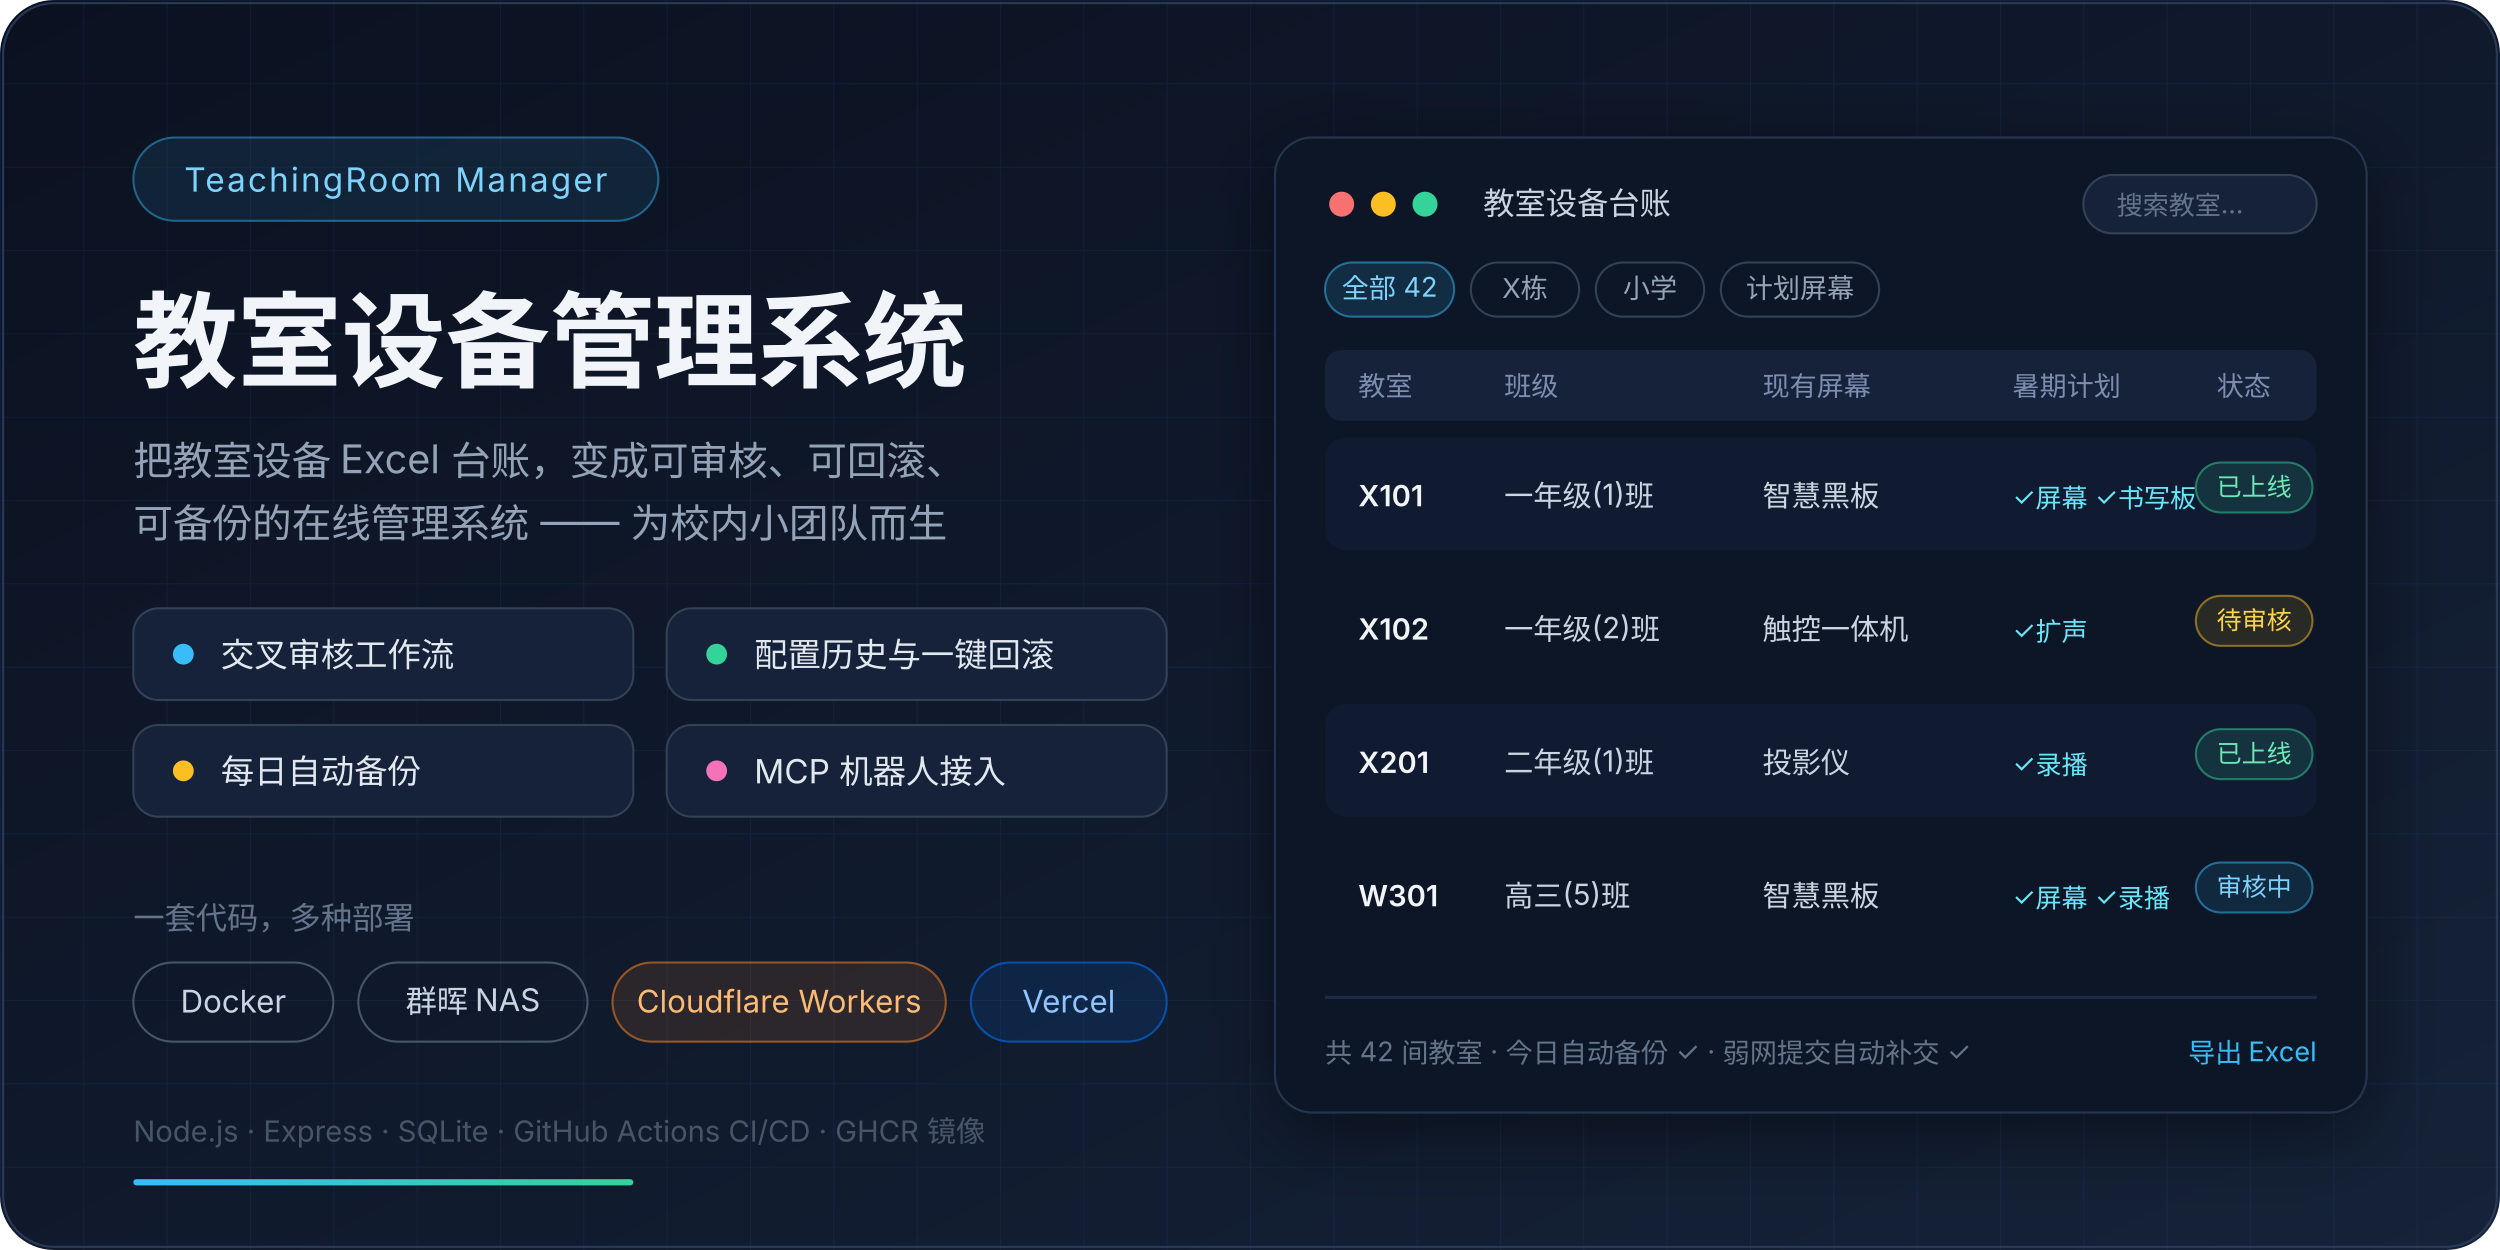
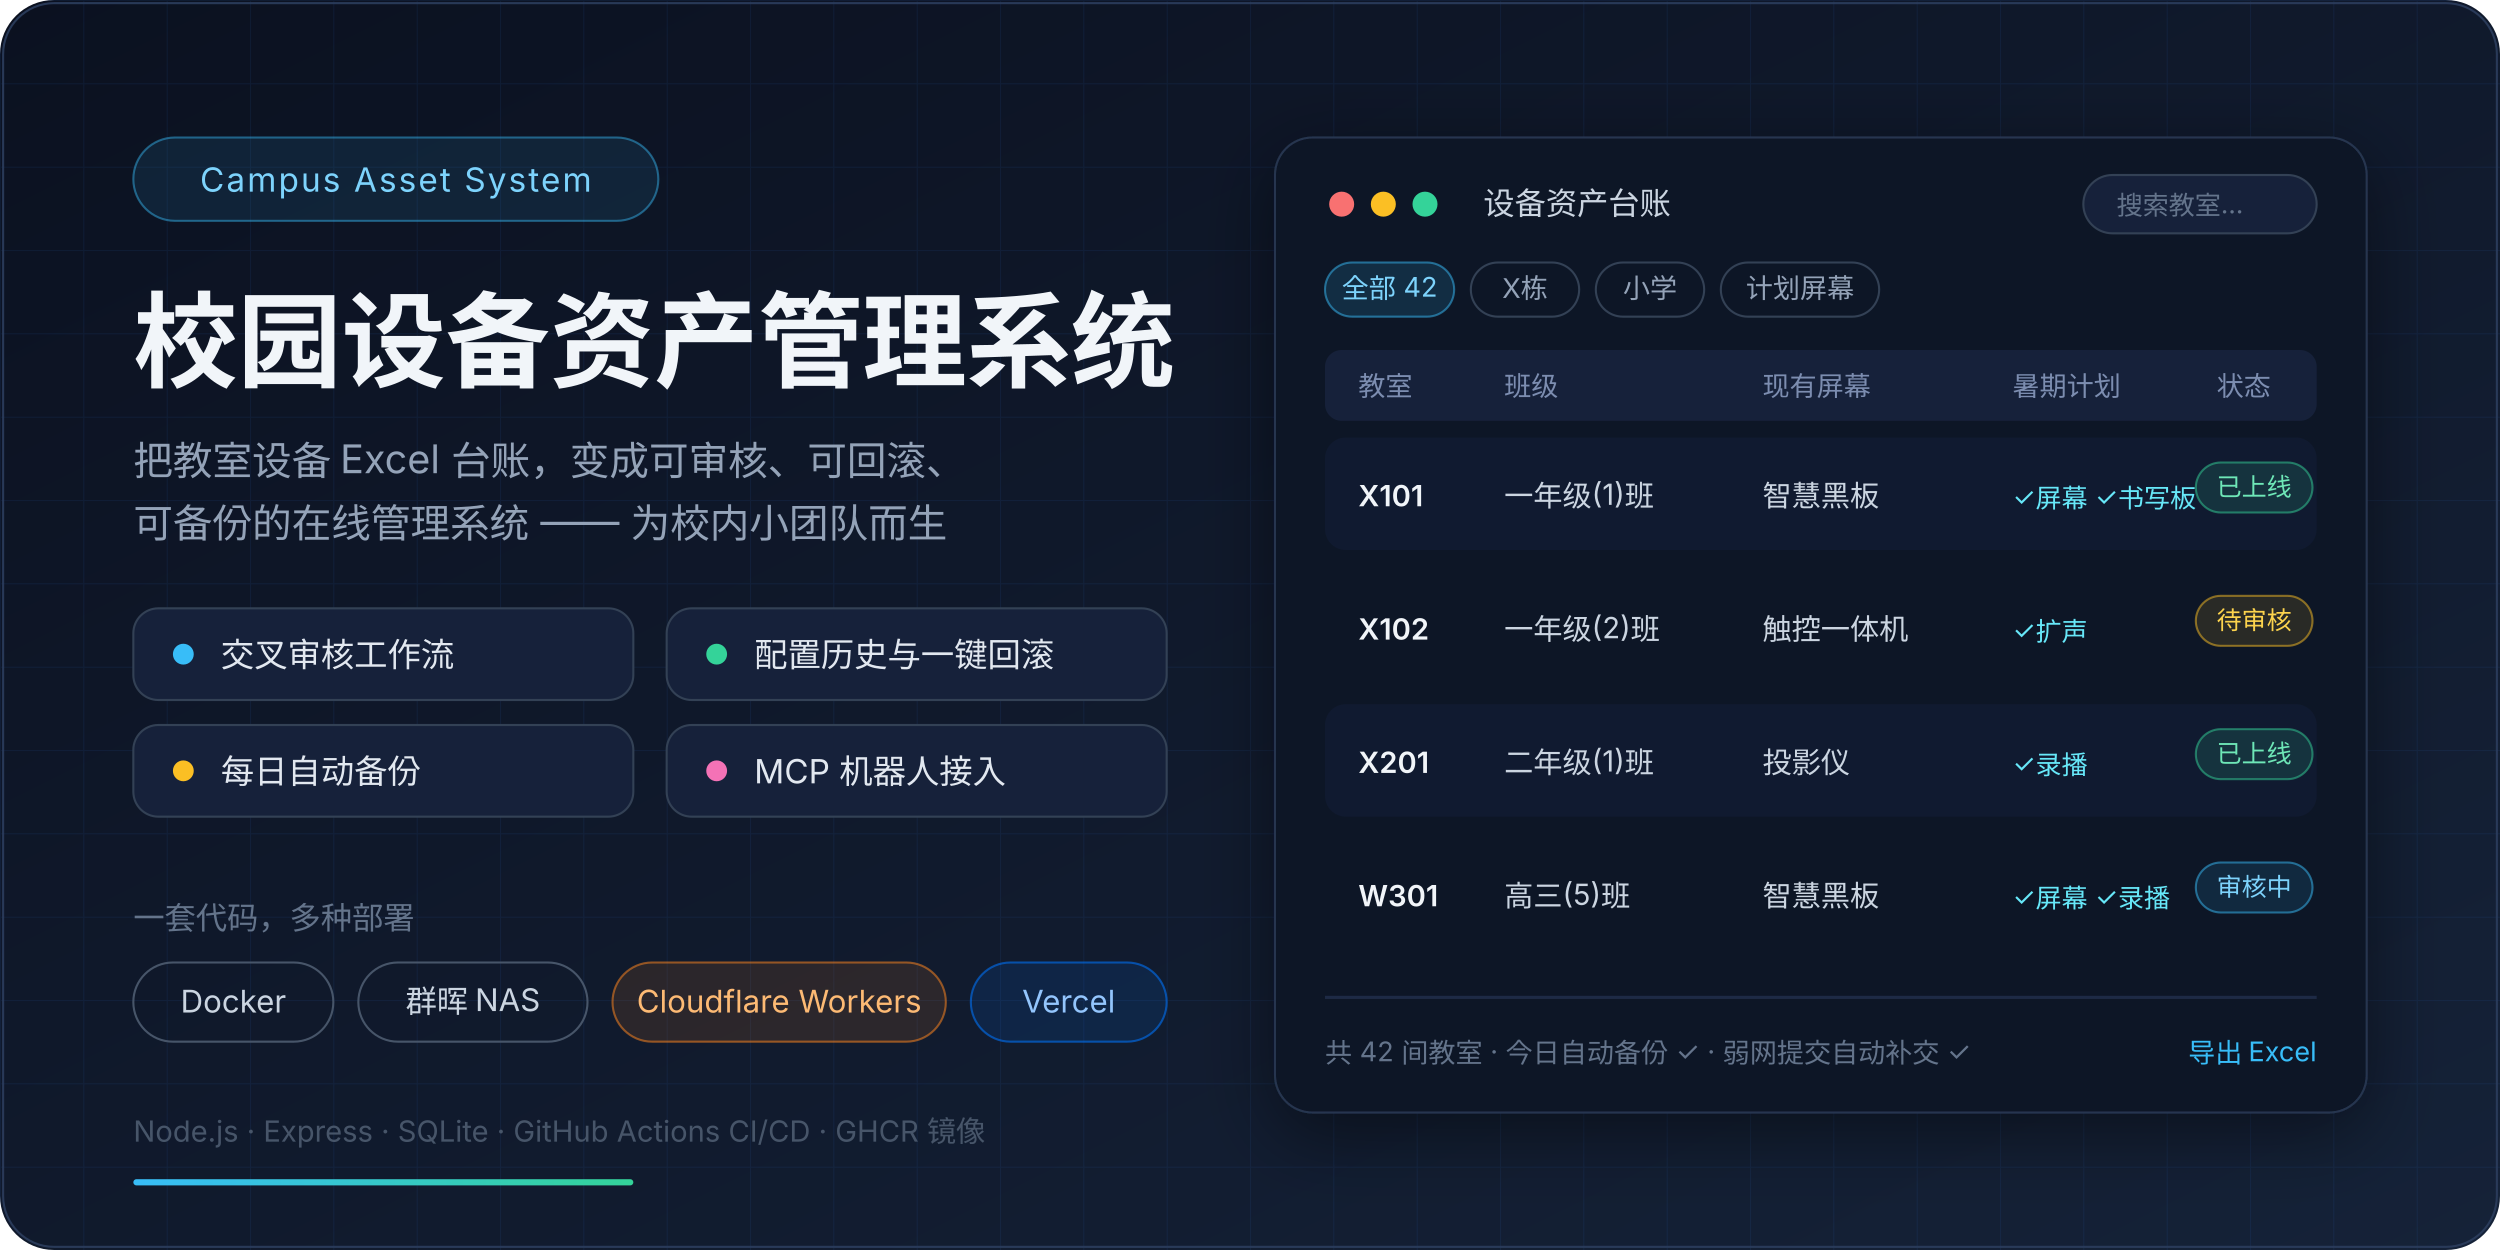
- <svg xmlns="http://www.w3.org/2000/svg" width="1200" height="600" viewBox="0 0 1200 600" role="img" aria-label="教室设备管理系统 TeachingRoom Manager 预览">
+ <svg xmlns="http://www.w3.org/2000/svg" width="1200" height="600" viewBox="0 0 1200 600" role="img" aria-label="校园设备资产管理系统预览">
  <defs>
    <linearGradient id="bg" x1="0" y1="0" x2="1" y2="1">
      <stop offset="0" stop-color="#0b1120" />
      <stop offset="1" stop-color="#152238" />
    </linearGradient>
    <linearGradient id="accent" x1="0" y1="0" x2="1" y2="0">
      <stop offset="0" stop-color="#38bdf8" />
      <stop offset="1" stop-color="#34d399" />
    </linearGradient>
    <linearGradient id="cardHead" x1="0" y1="0" x2="0" y2="1">
      <stop offset="0" stop-color="#1b2a47" />
      <stop offset="1" stop-color="#14203a" />
    </linearGradient>
    <pattern id="grid" width="40" height="40" patternUnits="userSpaceOnUse">
      <path d="M40 0H0V40" fill="none" stroke="#3b82f6" stroke-opacity="0.08" />
    </pattern>
    <filter id="cardShadow" x="-20%" y="-20%" width="140%" height="140%">
      <feDropShadow dx="0" dy="10" stdDeviation="18" flood-color="#000000" flood-opacity="0.45" />
    </filter>
  </defs>
  <rect width="1200" height="600" rx="26" fill="url(#bg)" />
  <rect width="1200" height="600" rx="26" fill="url(#grid)" />
  <rect x="1.5" y="1.5" width="1197" height="597" rx="24.5" fill="none" stroke="#2c3d5e" stroke-opacity="0.9" />
  <rect x="64" y="566" width="240" height="3" rx="1.5" fill="url(#accent)" />
  <rect x="64" y="66" width="252" height="40" rx="20" fill="#38bdf8" fill-opacity="0.10" stroke="#38bdf8" stroke-opacity="0.45" />
-   <text x="190" y="92" text-anchor="middle" font-family="-apple-system,'Segoe UI','PingFang SC','Microsoft YaHei',sans-serif" font-size="16" fill="#7dd3fc" letter-spacing="1">TeachingRoom Manager</text>
-   <text x="64" y="182" font-family="-apple-system,'Segoe UI','PingFang SC','Microsoft YaHei',sans-serif" font-size="50" font-weight="700" fill="#f1f5f9">教室设备管理系统</text>
+   <text x="190" y="92" text-anchor="middle" font-family="-apple-system,'Segoe UI','PingFang SC','Microsoft YaHei',sans-serif" font-size="16" fill="#7dd3fc" letter-spacing="1">Campus Asset System</text>
+   <text x="64" y="182" font-family="-apple-system,'Segoe UI','PingFang SC','Microsoft YaHei',sans-serif" font-size="50" font-weight="700" fill="#f1f5f9">校园设备资产管理系统</text>
  <text x="64" y="228" font-family="-apple-system,'Segoe UI','PingFang SC','Microsoft YaHei',sans-serif" font-size="19" fill="#94a3b8">把教室设备 Excel 台账，变成可审核、可回滚、</text>
  <text x="64" y="258" font-family="-apple-system,'Segoe UI','PingFang SC','Microsoft YaHei',sans-serif" font-size="19" fill="#94a3b8">可备份的在线管理系统 —— 为校内小团队而生</text>
  <g font-family="-apple-system,'Segoe UI','PingFang SC','Microsoft YaHei',sans-serif" font-size="16" fill="#e2e8f0">
    <rect x="64" y="292" width="240" height="44" rx="12" fill="#16213a" stroke="#334155" />
    <circle cx="88" cy="314" r="5" fill="#38bdf8" />
    <text x="106" y="320">交叉审核工作流</text>
    <rect x="320" y="292" width="240" height="44" rx="12" fill="#16213a" stroke="#334155" />
    <circle cx="344" cy="314" r="5" fill="#34d399" />
    <text x="362" y="320">配置历史与一键回滚</text>
    <rect x="64" y="348" width="240" height="44" rx="12" fill="#16213a" stroke="#334155" />
    <circle cx="88" cy="370" r="5" fill="#fbbf24" />
    <text x="106" y="376">每日自动备份</text>
    <rect x="320" y="348" width="240" height="44" rx="12" fill="#16213a" stroke="#334155" />
    <circle cx="344" cy="370" r="5" fill="#f472b6" />
    <text x="362" y="376">MCP 机器人接入</text>
  </g>
  <text x="64" y="446" font-family="-apple-system,'Segoe UI','PingFang SC','Microsoft YaHei',sans-serif" font-size="15" fill="#64748b">一套代码，多种部署</text>
  <g font-family="-apple-system,'Segoe UI','PingFang SC','Microsoft YaHei',sans-serif" font-size="15" fill="#cbd5e1">
    <rect x="64" y="462" width="96" height="38" rx="19" fill="none" stroke="#475569" />
    <text x="112" y="486" text-anchor="middle">Docker</text>
    <rect x="172" y="462" width="110" height="38" rx="19" fill="none" stroke="#475569" />
    <text x="227" y="486" text-anchor="middle">群晖 NAS</text>
    <rect x="294" y="462" width="160" height="38" rx="19" fill="#f6821f" fill-opacity="0.12" stroke="#f6821f" stroke-opacity="0.55" />
    <text x="374" y="486" text-anchor="middle" fill="#fdba74">Cloudflare Workers</text>
    <rect x="466" y="462" width="94" height="38" rx="19" fill="#0070f3" fill-opacity="0.12" stroke="#0070f3" stroke-opacity="0.6" />
    <text x="513" y="486" text-anchor="middle" fill="#93c5fd">Vercel</text>
  </g>
  <text x="64" y="548" font-family="-apple-system,'Segoe UI','PingFang SC','Microsoft YaHei',sans-serif" font-size="14" fill="#475569">Node.js · Express · SQLite · GitHub Actions CI/CD · GHCR 镜像</text>
  <g filter="url(#cardShadow)">
    <rect x="612" y="66" width="524" height="468" rx="18" fill="#0d1526" stroke="#27364f" />
  </g>
  <circle cx="644" cy="98" r="6" fill="#f87171" />
  <circle cx="664" cy="98" r="6" fill="#fbbf24" />
  <circle cx="684" cy="98" r="6" fill="#34d399" />
-   <text x="712" y="103" font-family="-apple-system,'Segoe UI','PingFang SC','Microsoft YaHei',sans-serif" font-size="15" fill="#cbd5e1">教室设备台账</text>
+   <text x="712" y="103" font-family="-apple-system,'Segoe UI','PingFang SC','Microsoft YaHei',sans-serif" font-size="15" fill="#cbd5e1">设备资产台账</text>
  <rect x="1000" y="84" width="112" height="28" rx="14" fill="#16213a" stroke="#334155" />
  <text x="1016" y="103" font-family="-apple-system,'Segoe UI','PingFang SC','Microsoft YaHei',sans-serif" font-size="12.5" fill="#64748b">搜索教室…</text>
  <g font-family="-apple-system,'Segoe UI','PingFang SC','Microsoft YaHei',sans-serif" font-size="13" fill="#94a3b8">
    <rect x="636" y="126" width="62" height="26" rx="13" fill="#38bdf8" fill-opacity="0.14" stroke="#38bdf8" stroke-opacity="0.5" />
    <text x="667" y="143" text-anchor="middle" fill="#7dd3fc">全部 42</text>
    <rect x="706" y="126" width="52" height="26" rx="13" fill="none" stroke="#334155" />
    <text x="732" y="143" text-anchor="middle">X栋</text>
    <rect x="766" y="126" width="52" height="26" rx="13" fill="none" stroke="#334155" />
    <text x="792" y="143" text-anchor="middle">小学</text>
    <rect x="826" y="126" width="76" height="26" rx="13" fill="none" stroke="#334155" />
    <text x="864" y="143" text-anchor="middle">计划屏幕</text>
  </g>
  <rect x="636" y="168" width="476" height="34" rx="8" fill="#16213a" />
  <g font-family="-apple-system,'Segoe UI','PingFang SC','Microsoft YaHei',sans-serif" font-size="13" fill="#7c8db0">
    <text x="652" y="190">教室</text>
    <text x="722" y="190">班级</text>
    <text x="846" y="190">现有屏幕</text>
    <text x="966" y="190">暑期计划</text>
    <text x="1064" y="190">状态</text>
  </g>
  <g font-family="-apple-system,'Segoe UI','PingFang SC','Microsoft YaHei',sans-serif" font-size="14">
    <rect x="636" y="210" width="476" height="54" rx="10" fill="#101a30" />
    <text x="652" y="243" fill="#f1f5f9" font-weight="600">X101</text>
    <text x="722" y="243" fill="#cbd5e1">一年级(1)班</text>
    <text x="846" y="243" fill="#cbd5e1">智慧黑板</text>
    <text x="966" y="243" fill="#67e8f9" font-size="12.5">✓屏幕 ✓书写板</text>
    <rect x="1054" y="222" width="56" height="24" rx="12" fill="#34d399" fill-opacity="0.14" stroke="#34d399" stroke-opacity="0.5" />
    <text x="1082" y="238" text-anchor="middle" fill="#6ee7b7" font-size="12">已上线</text>
    <rect x="636" y="274" width="476" height="54" rx="10" fill="none" />
    <text x="652" y="307" fill="#f1f5f9" font-weight="600">X102</text>
    <text x="722" y="307" fill="#cbd5e1">一年级(2)班</text>
    <text x="846" y="307" fill="#cbd5e1">触控一体机</text>
    <text x="966" y="307" fill="#67e8f9" font-size="12.5">✓扩声</text>
    <rect x="1054" y="286" width="56" height="24" rx="12" fill="#fbbf24" fill-opacity="0.12" stroke="#fbbf24" stroke-opacity="0.5" />
    <text x="1082" y="302" text-anchor="middle" fill="#fcd34d" font-size="12">待审核</text>
    <rect x="636" y="338" width="476" height="54" rx="10" fill="#101a30" />
    <text x="652" y="371" fill="#f1f5f9" font-weight="600">X201</text>
    <text x="722" y="371" fill="#cbd5e1">二年级(1)班</text>
    <text x="846" y="371" fill="#cbd5e1">投影仪</text>
    <text x="966" y="371" fill="#67e8f9" font-size="12.5">✓录播</text>
    <rect x="1054" y="350" width="56" height="24" rx="12" fill="#34d399" fill-opacity="0.14" stroke="#34d399" stroke-opacity="0.5" />
    <text x="1082" y="366" text-anchor="middle" fill="#6ee7b7" font-size="12">已上线</text>
    <rect x="636" y="402" width="476" height="54" rx="10" fill="none" />
    <text x="652" y="435" fill="#f1f5f9" font-weight="600">W301</text>
    <text x="722" y="435" fill="#cbd5e1">高三(5)班</text>
    <text x="846" y="435" fill="#cbd5e1">智慧黑板</text>
    <text x="966" y="435" fill="#67e8f9" font-size="12.5">✓屏幕 ✓录播</text>
    <rect x="1054" y="414" width="56" height="24" rx="12" fill="#38bdf8" fill-opacity="0.12" stroke="#38bdf8" stroke-opacity="0.5" />
    <text x="1082" y="430" text-anchor="middle" fill="#7dd3fc" font-size="12">审核中</text>
  </g>
  <rect x="636" y="478" width="476" height="1.5" fill="#1d2a45" />
  <text x="636" y="510" font-family="-apple-system,'Segoe UI','PingFang SC','Microsoft YaHei',sans-serif" font-size="13" fill="#64748b">共 42 间教室 · 今日自动备份 ✓ · 弱网提交自动补交 ✓</text>
  <text x="1112" y="510" text-anchor="end" font-family="-apple-system,'Segoe UI','PingFang SC','Microsoft YaHei',sans-serif" font-size="13" fill="#38bdf8">导出 Excel</text>
</svg>
